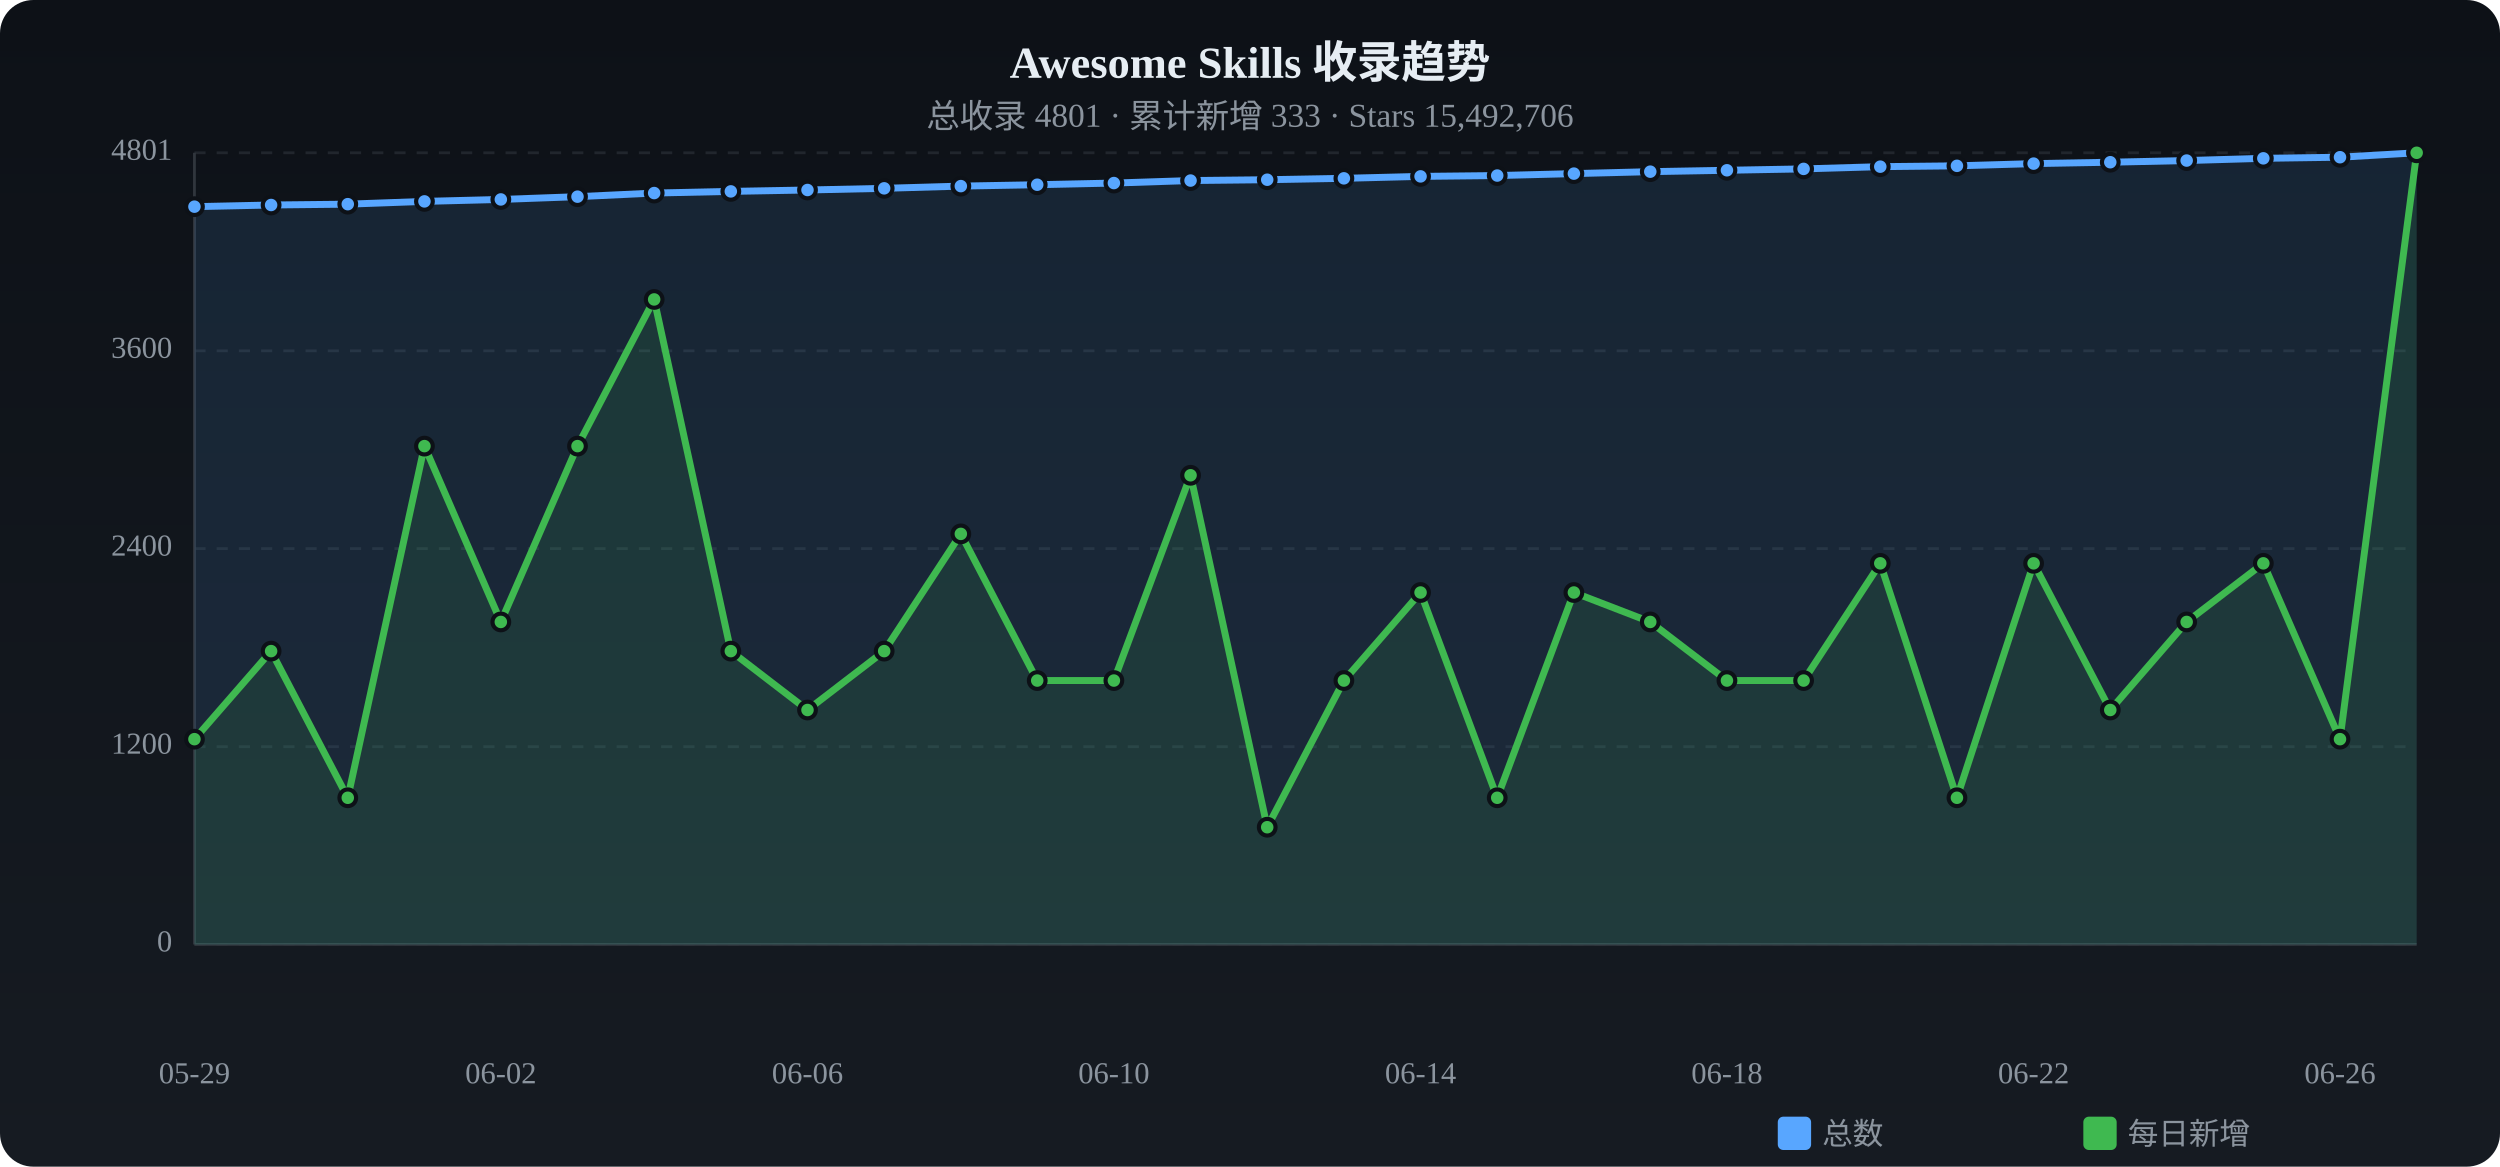
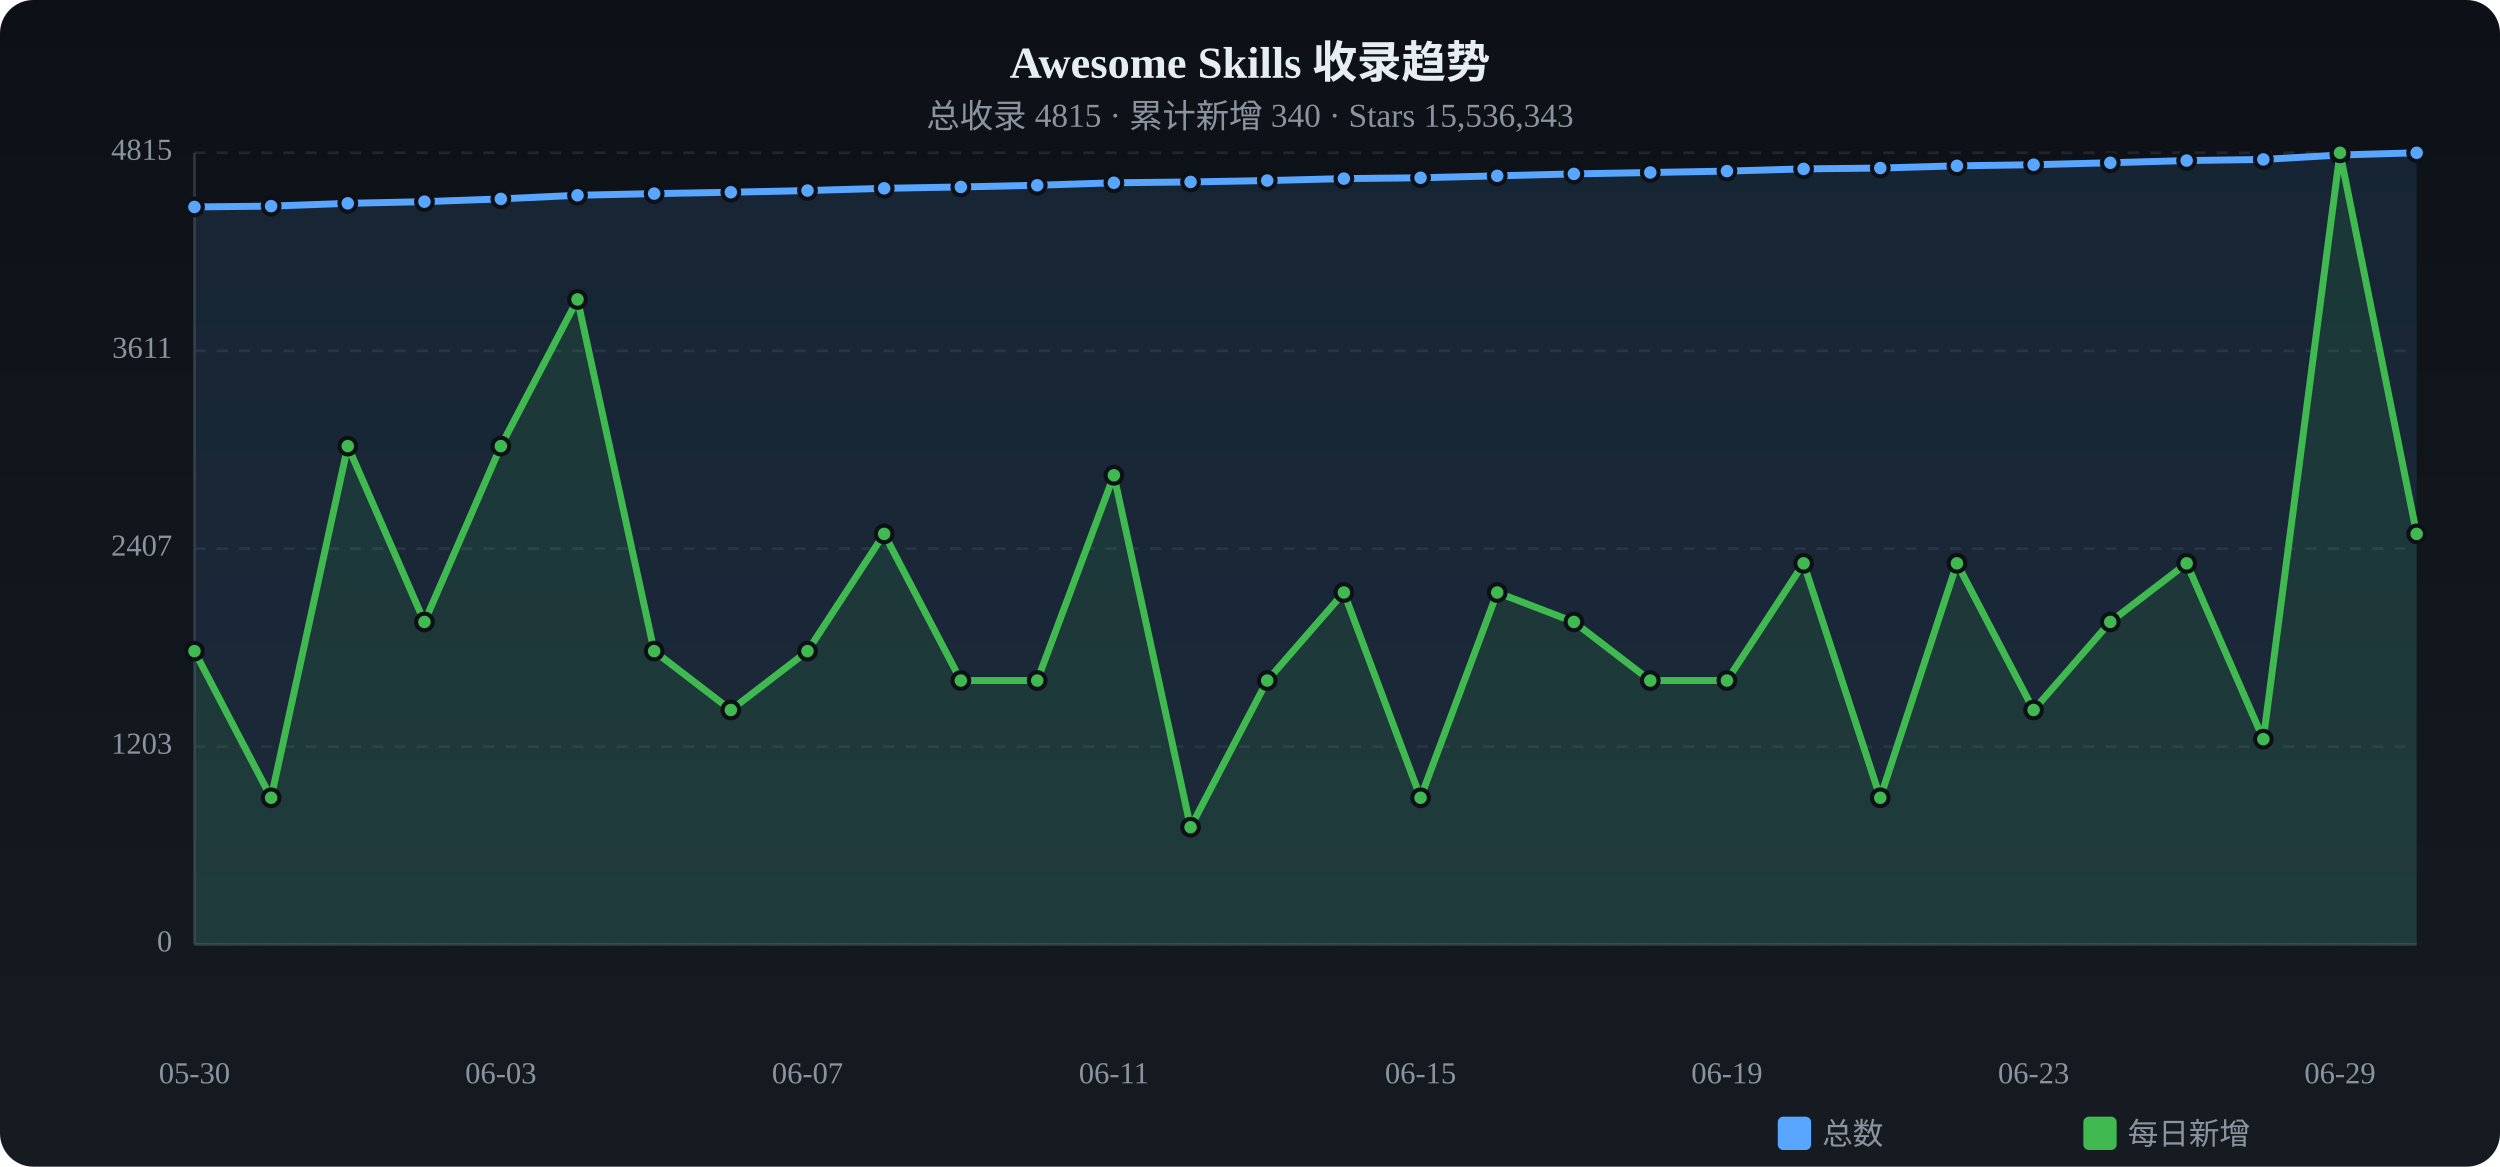
<svg xmlns="http://www.w3.org/2000/svg" viewBox="0 0 900 420" width="900" height="420">
  <defs>
    <linearGradient id="tbg" x1="0%" y1="0%" x2="0%" y2="100%">
      <stop offset="0%" stop-color="#0d1117" />
      <stop offset="100%" stop-color="#161b22" />
    </linearGradient>
  </defs>
  <rect width="900" height="420" rx="12" fill="url(#tbg)" />
  <text x="450.0" y="28" text-anchor="middle" fill="#e6edf3" font-size="16" font-weight="bold">Awesome Skills 收录趋势</text>
-   <text x="450.0" y="46" text-anchor="middle" fill="#8b949e" font-size="12">总收录 4801 · 累计新增 333 · Stars 15,492,706</text>
+   <text x="450.0" y="46" text-anchor="middle" fill="#8b949e" font-size="12">总收录 4815 · 累计新增 340 · Stars 15,536,343</text>
  <text x="62" y="340.0" text-anchor="end" fill="#8b949e" font-size="11" dominant-baseline="middle">0</text>
  <line x1="70" y1="340.0" x2="870" y2="340.0" stroke="#21262d" stroke-dasharray="4 4" />
-   <text x="62" y="268.8" text-anchor="end" fill="#8b949e" font-size="11" dominant-baseline="middle">1200</text>
+   <text x="62" y="268.8" text-anchor="end" fill="#8b949e" font-size="11" dominant-baseline="middle">1203</text>
  <line x1="70" y1="268.8" x2="870" y2="268.8" stroke="#21262d" stroke-dasharray="4 4" />
-   <text x="62" y="197.5" text-anchor="end" fill="#8b949e" font-size="11" dominant-baseline="middle">2400</text>
+   <text x="62" y="197.5" text-anchor="end" fill="#8b949e" font-size="11" dominant-baseline="middle">2407</text>
  <line x1="70" y1="197.5" x2="870" y2="197.5" stroke="#21262d" stroke-dasharray="4 4" />
-   <text x="62" y="126.3" text-anchor="end" fill="#8b949e" font-size="11" dominant-baseline="middle">3600</text>
+   <text x="62" y="126.3" text-anchor="end" fill="#8b949e" font-size="11" dominant-baseline="middle">3611</text>
  <line x1="70" y1="126.3" x2="870" y2="126.3" stroke="#21262d" stroke-dasharray="4 4" />
-   <text x="62" y="55.0" text-anchor="end" fill="#8b949e" font-size="11" dominant-baseline="middle">4801</text>
+   <text x="62" y="55.0" text-anchor="end" fill="#8b949e" font-size="11" dominant-baseline="middle">4815</text>
  <line x1="70" y1="55.0" x2="870" y2="55.0" stroke="#21262d" stroke-dasharray="4 4" />
  <line x1="70" y1="55" x2="70" y2="340" stroke="#30363d" />
  <line x1="70" y1="340" x2="870" y2="340" stroke="#30363d" />
-   <path d="M70.0,74.4 L97.6,73.8 L125.2,73.5 L152.8,72.5 L180.3,71.8 L207.9,70.8 L235.5,69.5 L263.1,68.9 L290.7,68.4 L318.3,67.8 L345.9,67.0 L373.4,66.5 L401.0,65.9 L428.6,65.0 L456.2,64.7 L483.8,64.2 L511.4,63.5 L539.0,63.2 L566.6,62.5 L594.1,61.8 L621.7,61.3 L649.3,60.8 L676.9,60.0 L704.5,59.7 L732.1,58.9 L759.7,58.4 L787.2,57.8 L814.8,57.0 L842.4,56.6 L870.0,55.0 L870.0,340 L70.0,340 Z" fill="#58a6ff" opacity="0.12" />
-   <polyline points="70.0,74.4 97.6,73.8 125.2,73.5 152.8,72.5 180.3,71.8 207.9,70.8 235.5,69.5 263.1,68.9 290.7,68.4 318.3,67.8 345.9,67.0 373.4,66.5 401.0,65.9 428.6,65.0 456.2,64.7 483.8,64.2 511.4,63.5 539.0,63.2 566.6,62.5 594.1,61.8 621.7,61.3 649.3,60.8 676.9,60.0 704.5,59.7 732.1,58.9 759.7,58.4 787.2,57.8 814.8,57.0 842.4,56.6 870.0,55.0" fill="none" stroke="#58a6ff" stroke-width="2.5" stroke-linecap="round" stroke-linejoin="round" />
-   <circle cx="70.0" cy="74.4" r="3" fill="#58a6ff" stroke="#0d1117" stroke-width="1.5" />
-   <circle cx="97.6" cy="73.8" r="3" fill="#58a6ff" stroke="#0d1117" stroke-width="1.5" />
-   <circle cx="125.2" cy="73.5" r="3" fill="#58a6ff" stroke="#0d1117" stroke-width="1.5" />
-   <circle cx="152.8" cy="72.5" r="3" fill="#58a6ff" stroke="#0d1117" stroke-width="1.5" />
-   <circle cx="180.3" cy="71.8" r="3" fill="#58a6ff" stroke="#0d1117" stroke-width="1.5" />
-   <circle cx="207.9" cy="70.8" r="3" fill="#58a6ff" stroke="#0d1117" stroke-width="1.5" />
-   <circle cx="235.5" cy="69.5" r="3" fill="#58a6ff" stroke="#0d1117" stroke-width="1.5" />
-   <circle cx="263.1" cy="68.9" r="3" fill="#58a6ff" stroke="#0d1117" stroke-width="1.5" />
-   <circle cx="290.7" cy="68.4" r="3" fill="#58a6ff" stroke="#0d1117" stroke-width="1.5" />
+   <path d="M70.0,74.5 L97.6,74.2 L125.2,73.2 L152.8,72.6 L180.3,71.6 L207.9,70.3 L235.5,69.7 L263.1,69.2 L290.7,68.6 L318.3,67.8 L345.9,67.3 L373.4,66.7 L401.0,65.8 L428.6,65.5 L456.2,65.0 L483.8,64.3 L511.4,64.0 L539.0,63.3 L566.6,62.6 L594.1,62.1 L621.7,61.6 L649.3,60.8 L676.9,60.5 L704.5,59.7 L732.1,59.3 L759.7,58.6 L787.2,57.8 L814.8,57.4 L842.4,55.8 L870.0,55.0 L870.0,340 L70.0,340 Z" fill="#58a6ff" opacity="0.12" />
+   <polyline points="70.0,74.5 97.6,74.2 125.2,73.2 152.8,72.6 180.3,71.6 207.9,70.3 235.5,69.7 263.1,69.2 290.7,68.6 318.3,67.8 345.9,67.3 373.4,66.7 401.0,65.8 428.6,65.5 456.2,65.0 483.8,64.3 511.4,64.0 539.0,63.3 566.6,62.6 594.1,62.1 621.7,61.6 649.3,60.8 676.9,60.5 704.5,59.7 732.1,59.3 759.7,58.6 787.2,57.8 814.8,57.4 842.4,55.8 870.0,55.0" fill="none" stroke="#58a6ff" stroke-width="2.5" stroke-linecap="round" stroke-linejoin="round" />
+   <circle cx="70.0" cy="74.5" r="3" fill="#58a6ff" stroke="#0d1117" stroke-width="1.5" />
+   <circle cx="97.6" cy="74.2" r="3" fill="#58a6ff" stroke="#0d1117" stroke-width="1.5" />
+   <circle cx="125.2" cy="73.2" r="3" fill="#58a6ff" stroke="#0d1117" stroke-width="1.5" />
+   <circle cx="152.8" cy="72.6" r="3" fill="#58a6ff" stroke="#0d1117" stroke-width="1.5" />
+   <circle cx="180.3" cy="71.6" r="3" fill="#58a6ff" stroke="#0d1117" stroke-width="1.5" />
+   <circle cx="207.9" cy="70.3" r="3" fill="#58a6ff" stroke="#0d1117" stroke-width="1.5" />
+   <circle cx="235.5" cy="69.7" r="3" fill="#58a6ff" stroke="#0d1117" stroke-width="1.5" />
+   <circle cx="263.1" cy="69.2" r="3" fill="#58a6ff" stroke="#0d1117" stroke-width="1.5" />
+   <circle cx="290.7" cy="68.6" r="3" fill="#58a6ff" stroke="#0d1117" stroke-width="1.5" />
  <circle cx="318.3" cy="67.8" r="3" fill="#58a6ff" stroke="#0d1117" stroke-width="1.5" />
-   <circle cx="345.9" cy="67.0" r="3" fill="#58a6ff" stroke="#0d1117" stroke-width="1.5" />
-   <circle cx="373.4" cy="66.5" r="3" fill="#58a6ff" stroke="#0d1117" stroke-width="1.5" />
-   <circle cx="401.0" cy="65.9" r="3" fill="#58a6ff" stroke="#0d1117" stroke-width="1.5" />
-   <circle cx="428.6" cy="65.0" r="3" fill="#58a6ff" stroke="#0d1117" stroke-width="1.5" />
-   <circle cx="456.2" cy="64.7" r="3" fill="#58a6ff" stroke="#0d1117" stroke-width="1.5" />
-   <circle cx="483.8" cy="64.2" r="3" fill="#58a6ff" stroke="#0d1117" stroke-width="1.5" />
-   <circle cx="511.4" cy="63.5" r="3" fill="#58a6ff" stroke="#0d1117" stroke-width="1.5" />
-   <circle cx="539.0" cy="63.2" r="3" fill="#58a6ff" stroke="#0d1117" stroke-width="1.5" />
-   <circle cx="566.6" cy="62.5" r="3" fill="#58a6ff" stroke="#0d1117" stroke-width="1.5" />
-   <circle cx="594.1" cy="61.8" r="3" fill="#58a6ff" stroke="#0d1117" stroke-width="1.5" />
-   <circle cx="621.7" cy="61.3" r="3" fill="#58a6ff" stroke="#0d1117" stroke-width="1.5" />
+   <circle cx="345.9" cy="67.3" r="3" fill="#58a6ff" stroke="#0d1117" stroke-width="1.5" />
+   <circle cx="373.4" cy="66.7" r="3" fill="#58a6ff" stroke="#0d1117" stroke-width="1.5" />
+   <circle cx="401.0" cy="65.8" r="3" fill="#58a6ff" stroke="#0d1117" stroke-width="1.5" />
+   <circle cx="428.6" cy="65.5" r="3" fill="#58a6ff" stroke="#0d1117" stroke-width="1.5" />
+   <circle cx="456.2" cy="65.0" r="3" fill="#58a6ff" stroke="#0d1117" stroke-width="1.5" />
+   <circle cx="483.8" cy="64.3" r="3" fill="#58a6ff" stroke="#0d1117" stroke-width="1.5" />
+   <circle cx="511.4" cy="64.0" r="3" fill="#58a6ff" stroke="#0d1117" stroke-width="1.5" />
+   <circle cx="539.0" cy="63.3" r="3" fill="#58a6ff" stroke="#0d1117" stroke-width="1.5" />
+   <circle cx="566.6" cy="62.6" r="3" fill="#58a6ff" stroke="#0d1117" stroke-width="1.5" />
+   <circle cx="594.1" cy="62.1" r="3" fill="#58a6ff" stroke="#0d1117" stroke-width="1.5" />
+   <circle cx="621.7" cy="61.6" r="3" fill="#58a6ff" stroke="#0d1117" stroke-width="1.5" />
  <circle cx="649.3" cy="60.8" r="3" fill="#58a6ff" stroke="#0d1117" stroke-width="1.5" />
-   <circle cx="676.9" cy="60.0" r="3" fill="#58a6ff" stroke="#0d1117" stroke-width="1.5" />
+   <circle cx="676.9" cy="60.5" r="3" fill="#58a6ff" stroke="#0d1117" stroke-width="1.5" />
  <circle cx="704.5" cy="59.7" r="3" fill="#58a6ff" stroke="#0d1117" stroke-width="1.5" />
-   <circle cx="732.1" cy="58.9" r="3" fill="#58a6ff" stroke="#0d1117" stroke-width="1.5" />
-   <circle cx="759.7" cy="58.4" r="3" fill="#58a6ff" stroke="#0d1117" stroke-width="1.5" />
+   <circle cx="732.1" cy="59.3" r="3" fill="#58a6ff" stroke="#0d1117" stroke-width="1.5" />
+   <circle cx="759.7" cy="58.6" r="3" fill="#58a6ff" stroke="#0d1117" stroke-width="1.5" />
  <circle cx="787.2" cy="57.8" r="3" fill="#58a6ff" stroke="#0d1117" stroke-width="1.5" />
-   <circle cx="814.8" cy="57.0" r="3" fill="#58a6ff" stroke="#0d1117" stroke-width="1.5" />
-   <circle cx="842.4" cy="56.6" r="3" fill="#58a6ff" stroke="#0d1117" stroke-width="1.5" />
+   <circle cx="814.8" cy="57.4" r="3" fill="#58a6ff" stroke="#0d1117" stroke-width="1.5" />
+   <circle cx="842.4" cy="55.8" r="3" fill="#58a6ff" stroke="#0d1117" stroke-width="1.5" />
  <circle cx="870.0" cy="55.0" r="3" fill="#58a6ff" stroke="#0d1117" stroke-width="1.5" />
-   <path d="M70.0,266.1 L97.6,234.4 L125.2,287.2 L152.8,160.6 L180.3,223.9 L207.9,160.6 L235.5,107.8 L263.1,234.4 L290.7,255.6 L318.3,234.4 L345.9,192.2 L373.4,245.0 L401.0,245.0 L428.6,171.1 L456.2,297.8 L483.8,245.0 L511.4,213.3 L539.0,287.2 L566.6,213.3 L594.1,223.9 L621.7,245.0 L649.3,245.0 L676.9,202.8 L704.5,287.2 L732.1,202.8 L759.7,255.6 L787.2,223.9 L814.8,202.8 L842.4,266.1 L870.0,55.0 L870.0,340 L70.0,340 Z" fill="#3fb950" opacity="0.12" />
-   <polyline points="70.0,266.1 97.6,234.4 125.2,287.2 152.8,160.6 180.3,223.9 207.9,160.6 235.5,107.8 263.1,234.4 290.7,255.6 318.3,234.4 345.9,192.2 373.4,245.0 401.0,245.0 428.6,171.1 456.2,297.8 483.8,245.0 511.4,213.3 539.0,287.2 566.6,213.3 594.1,223.9 621.7,245.0 649.3,245.0 676.9,202.8 704.5,287.2 732.1,202.8 759.7,255.6 787.2,223.9 814.8,202.8 842.4,266.1 870.0,55.0" fill="none" stroke="#3fb950" stroke-width="2.5" stroke-linecap="round" stroke-linejoin="round" />
-   <circle cx="70.0" cy="266.1" r="3" fill="#3fb950" stroke="#0d1117" stroke-width="1.5" />
-   <circle cx="97.6" cy="234.4" r="3" fill="#3fb950" stroke="#0d1117" stroke-width="1.5" />
-   <circle cx="125.2" cy="287.2" r="3" fill="#3fb950" stroke="#0d1117" stroke-width="1.5" />
-   <circle cx="152.8" cy="160.6" r="3" fill="#3fb950" stroke="#0d1117" stroke-width="1.5" />
-   <circle cx="180.3" cy="223.9" r="3" fill="#3fb950" stroke="#0d1117" stroke-width="1.5" />
-   <circle cx="207.9" cy="160.6" r="3" fill="#3fb950" stroke="#0d1117" stroke-width="1.5" />
-   <circle cx="235.5" cy="107.8" r="3" fill="#3fb950" stroke="#0d1117" stroke-width="1.5" />
-   <circle cx="263.1" cy="234.4" r="3" fill="#3fb950" stroke="#0d1117" stroke-width="1.5" />
-   <circle cx="290.7" cy="255.6" r="3" fill="#3fb950" stroke="#0d1117" stroke-width="1.5" />
-   <circle cx="318.3" cy="234.4" r="3" fill="#3fb950" stroke="#0d1117" stroke-width="1.5" />
-   <circle cx="345.9" cy="192.2" r="3" fill="#3fb950" stroke="#0d1117" stroke-width="1.5" />
+   <path d="M70.0,234.4 L97.6,287.2 L125.2,160.6 L152.8,223.9 L180.3,160.6 L207.9,107.8 L235.5,234.4 L263.1,255.6 L290.7,234.4 L318.3,192.2 L345.9,245.0 L373.4,245.0 L401.0,171.1 L428.6,297.8 L456.2,245.0 L483.8,213.3 L511.4,287.2 L539.0,213.3 L566.6,223.9 L594.1,245.0 L621.7,245.0 L649.3,202.8 L676.9,287.2 L704.5,202.8 L732.1,255.6 L759.7,223.9 L787.2,202.8 L814.8,266.1 L842.4,55.0 L870.0,192.2 L870.0,340 L70.0,340 Z" fill="#3fb950" opacity="0.12" />
+   <polyline points="70.0,234.4 97.6,287.2 125.2,160.6 152.8,223.9 180.3,160.6 207.9,107.8 235.5,234.4 263.1,255.6 290.7,234.4 318.3,192.2 345.9,245.0 373.4,245.0 401.0,171.1 428.6,297.8 456.2,245.0 483.8,213.3 511.4,287.2 539.0,213.3 566.6,223.9 594.1,245.0 621.7,245.0 649.3,202.8 676.9,287.2 704.5,202.8 732.1,255.6 759.7,223.9 787.2,202.8 814.8,266.1 842.4,55.0 870.0,192.2" fill="none" stroke="#3fb950" stroke-width="2.5" stroke-linecap="round" stroke-linejoin="round" />
+   <circle cx="70.0" cy="234.4" r="3" fill="#3fb950" stroke="#0d1117" stroke-width="1.5" />
+   <circle cx="97.6" cy="287.2" r="3" fill="#3fb950" stroke="#0d1117" stroke-width="1.5" />
+   <circle cx="125.2" cy="160.6" r="3" fill="#3fb950" stroke="#0d1117" stroke-width="1.5" />
+   <circle cx="152.8" cy="223.9" r="3" fill="#3fb950" stroke="#0d1117" stroke-width="1.5" />
+   <circle cx="180.3" cy="160.6" r="3" fill="#3fb950" stroke="#0d1117" stroke-width="1.5" />
+   <circle cx="207.9" cy="107.8" r="3" fill="#3fb950" stroke="#0d1117" stroke-width="1.5" />
+   <circle cx="235.5" cy="234.4" r="3" fill="#3fb950" stroke="#0d1117" stroke-width="1.5" />
+   <circle cx="263.1" cy="255.6" r="3" fill="#3fb950" stroke="#0d1117" stroke-width="1.5" />
+   <circle cx="290.7" cy="234.4" r="3" fill="#3fb950" stroke="#0d1117" stroke-width="1.5" />
+   <circle cx="318.3" cy="192.2" r="3" fill="#3fb950" stroke="#0d1117" stroke-width="1.5" />
+   <circle cx="345.9" cy="245.0" r="3" fill="#3fb950" stroke="#0d1117" stroke-width="1.5" />
  <circle cx="373.4" cy="245.0" r="3" fill="#3fb950" stroke="#0d1117" stroke-width="1.5" />
-   <circle cx="401.0" cy="245.0" r="3" fill="#3fb950" stroke="#0d1117" stroke-width="1.5" />
-   <circle cx="428.6" cy="171.1" r="3" fill="#3fb950" stroke="#0d1117" stroke-width="1.5" />
-   <circle cx="456.2" cy="297.8" r="3" fill="#3fb950" stroke="#0d1117" stroke-width="1.5" />
-   <circle cx="483.8" cy="245.0" r="3" fill="#3fb950" stroke="#0d1117" stroke-width="1.5" />
-   <circle cx="511.4" cy="213.3" r="3" fill="#3fb950" stroke="#0d1117" stroke-width="1.5" />
-   <circle cx="539.0" cy="287.2" r="3" fill="#3fb950" stroke="#0d1117" stroke-width="1.5" />
-   <circle cx="566.6" cy="213.3" r="3" fill="#3fb950" stroke="#0d1117" stroke-width="1.5" />
-   <circle cx="594.1" cy="223.9" r="3" fill="#3fb950" stroke="#0d1117" stroke-width="1.5" />
+   <circle cx="401.0" cy="171.1" r="3" fill="#3fb950" stroke="#0d1117" stroke-width="1.5" />
+   <circle cx="428.6" cy="297.8" r="3" fill="#3fb950" stroke="#0d1117" stroke-width="1.5" />
+   <circle cx="456.2" cy="245.0" r="3" fill="#3fb950" stroke="#0d1117" stroke-width="1.5" />
+   <circle cx="483.8" cy="213.3" r="3" fill="#3fb950" stroke="#0d1117" stroke-width="1.5" />
+   <circle cx="511.4" cy="287.2" r="3" fill="#3fb950" stroke="#0d1117" stroke-width="1.5" />
+   <circle cx="539.0" cy="213.3" r="3" fill="#3fb950" stroke="#0d1117" stroke-width="1.5" />
+   <circle cx="566.6" cy="223.9" r="3" fill="#3fb950" stroke="#0d1117" stroke-width="1.5" />
+   <circle cx="594.1" cy="245.0" r="3" fill="#3fb950" stroke="#0d1117" stroke-width="1.5" />
  <circle cx="621.7" cy="245.0" r="3" fill="#3fb950" stroke="#0d1117" stroke-width="1.5" />
-   <circle cx="649.3" cy="245.0" r="3" fill="#3fb950" stroke="#0d1117" stroke-width="1.5" />
-   <circle cx="676.9" cy="202.8" r="3" fill="#3fb950" stroke="#0d1117" stroke-width="1.5" />
-   <circle cx="704.5" cy="287.2" r="3" fill="#3fb950" stroke="#0d1117" stroke-width="1.5" />
-   <circle cx="732.1" cy="202.8" r="3" fill="#3fb950" stroke="#0d1117" stroke-width="1.5" />
-   <circle cx="759.7" cy="255.6" r="3" fill="#3fb950" stroke="#0d1117" stroke-width="1.5" />
-   <circle cx="787.2" cy="223.9" r="3" fill="#3fb950" stroke="#0d1117" stroke-width="1.5" />
-   <circle cx="814.8" cy="202.8" r="3" fill="#3fb950" stroke="#0d1117" stroke-width="1.5" />
-   <circle cx="842.4" cy="266.1" r="3" fill="#3fb950" stroke="#0d1117" stroke-width="1.5" />
-   <circle cx="870.0" cy="55.0" r="3" fill="#3fb950" stroke="#0d1117" stroke-width="1.5" />
-   <text x="70.0" y="390" text-anchor="middle" fill="#8b949e" font-size="11">05-29</text>
-   <text x="180.3" y="390" text-anchor="middle" fill="#8b949e" font-size="11">06-02</text>
-   <text x="290.7" y="390" text-anchor="middle" fill="#8b949e" font-size="11">06-06</text>
-   <text x="401.0" y="390" text-anchor="middle" fill="#8b949e" font-size="11">06-10</text>
-   <text x="511.4" y="390" text-anchor="middle" fill="#8b949e" font-size="11">06-14</text>
-   <text x="621.7" y="390" text-anchor="middle" fill="#8b949e" font-size="11">06-18</text>
-   <text x="732.1" y="390" text-anchor="middle" fill="#8b949e" font-size="11">06-22</text>
-   <text x="842.4" y="390" text-anchor="middle" fill="#8b949e" font-size="11">06-26</text>
+   <circle cx="649.3" cy="202.8" r="3" fill="#3fb950" stroke="#0d1117" stroke-width="1.5" />
+   <circle cx="676.9" cy="287.2" r="3" fill="#3fb950" stroke="#0d1117" stroke-width="1.5" />
+   <circle cx="704.5" cy="202.8" r="3" fill="#3fb950" stroke="#0d1117" stroke-width="1.5" />
+   <circle cx="732.1" cy="255.6" r="3" fill="#3fb950" stroke="#0d1117" stroke-width="1.5" />
+   <circle cx="759.7" cy="223.9" r="3" fill="#3fb950" stroke="#0d1117" stroke-width="1.5" />
+   <circle cx="787.2" cy="202.8" r="3" fill="#3fb950" stroke="#0d1117" stroke-width="1.5" />
+   <circle cx="814.8" cy="266.1" r="3" fill="#3fb950" stroke="#0d1117" stroke-width="1.5" />
+   <circle cx="842.4" cy="55.0" r="3" fill="#3fb950" stroke="#0d1117" stroke-width="1.5" />
+   <circle cx="870.0" cy="192.2" r="3" fill="#3fb950" stroke="#0d1117" stroke-width="1.5" />
+   <text x="70.0" y="390" text-anchor="middle" fill="#8b949e" font-size="11">05-30</text>
+   <text x="180.3" y="390" text-anchor="middle" fill="#8b949e" font-size="11">06-03</text>
+   <text x="290.7" y="390" text-anchor="middle" fill="#8b949e" font-size="11">06-07</text>
+   <text x="401.0" y="390" text-anchor="middle" fill="#8b949e" font-size="11">06-11</text>
+   <text x="511.4" y="390" text-anchor="middle" fill="#8b949e" font-size="11">06-15</text>
+   <text x="621.7" y="390" text-anchor="middle" fill="#8b949e" font-size="11">06-19</text>
+   <text x="732.1" y="390" text-anchor="middle" fill="#8b949e" font-size="11">06-23</text>
+   <text x="842.4" y="390" text-anchor="middle" fill="#8b949e" font-size="11">06-29</text>
  <rect x="640" y="402" width="12" height="12" rx="2" fill="#58a6ff" />
  <text x="656" y="412" fill="#8b949e" font-size="11">总数</text>
  <rect x="750" y="402" width="12" height="12" rx="2" fill="#3fb950" />
  <text x="766" y="412" fill="#8b949e" font-size="11">每日新增</text>
</svg>
